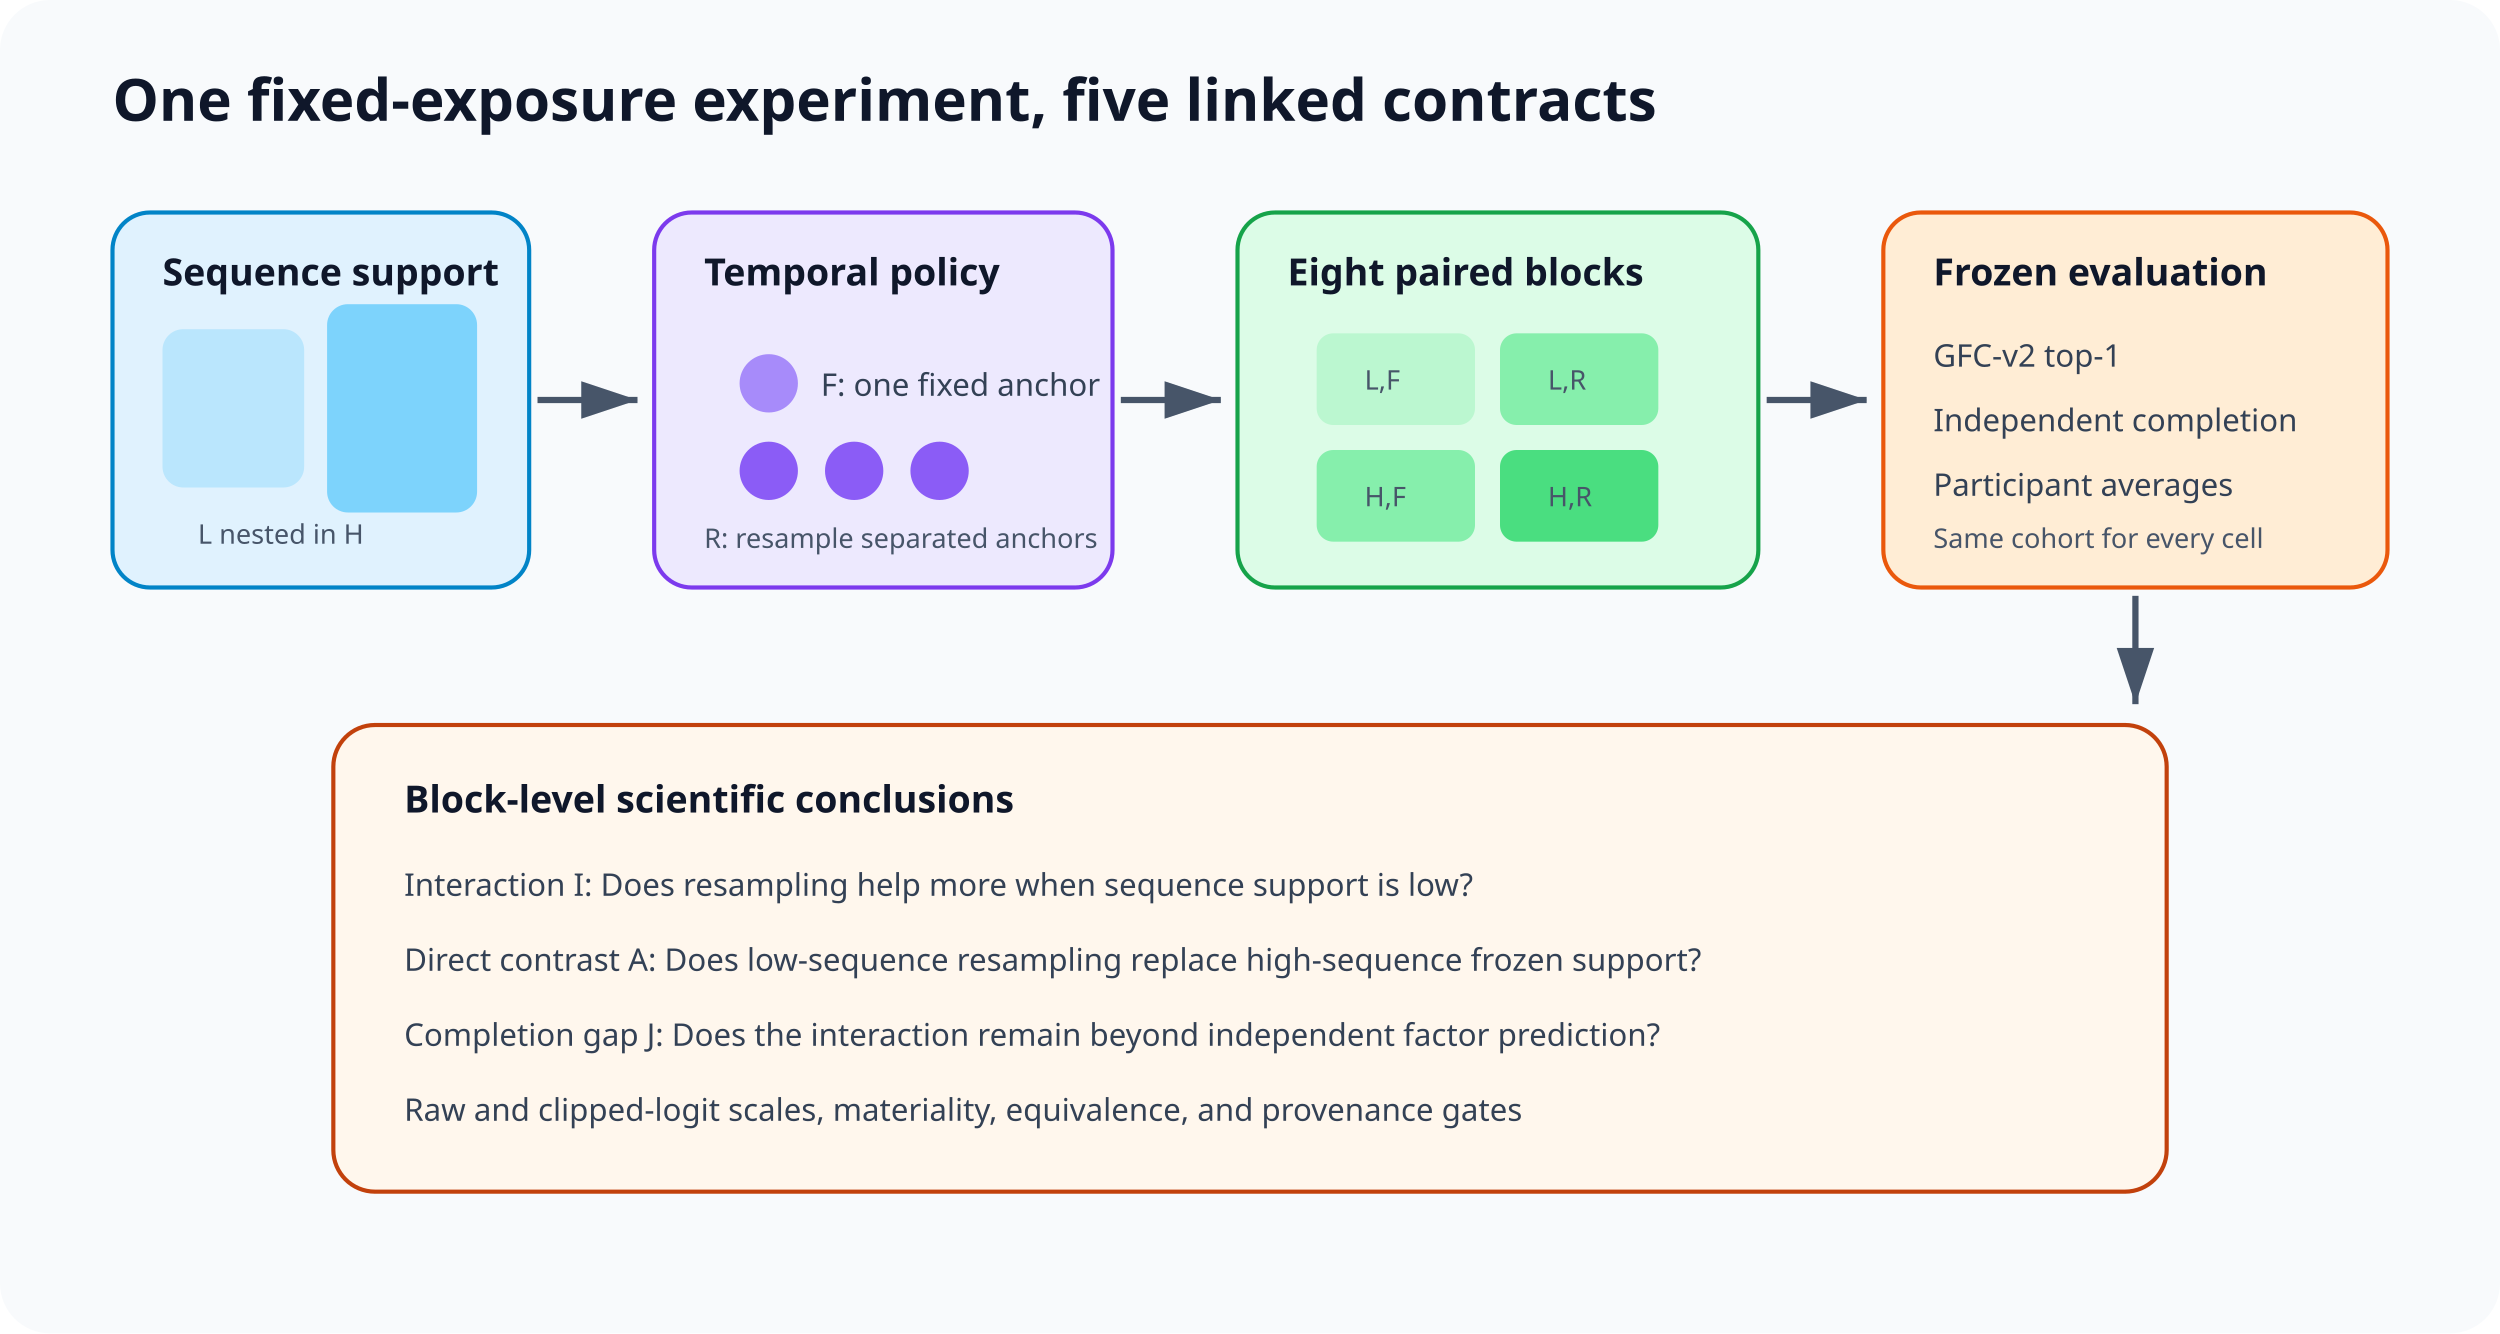
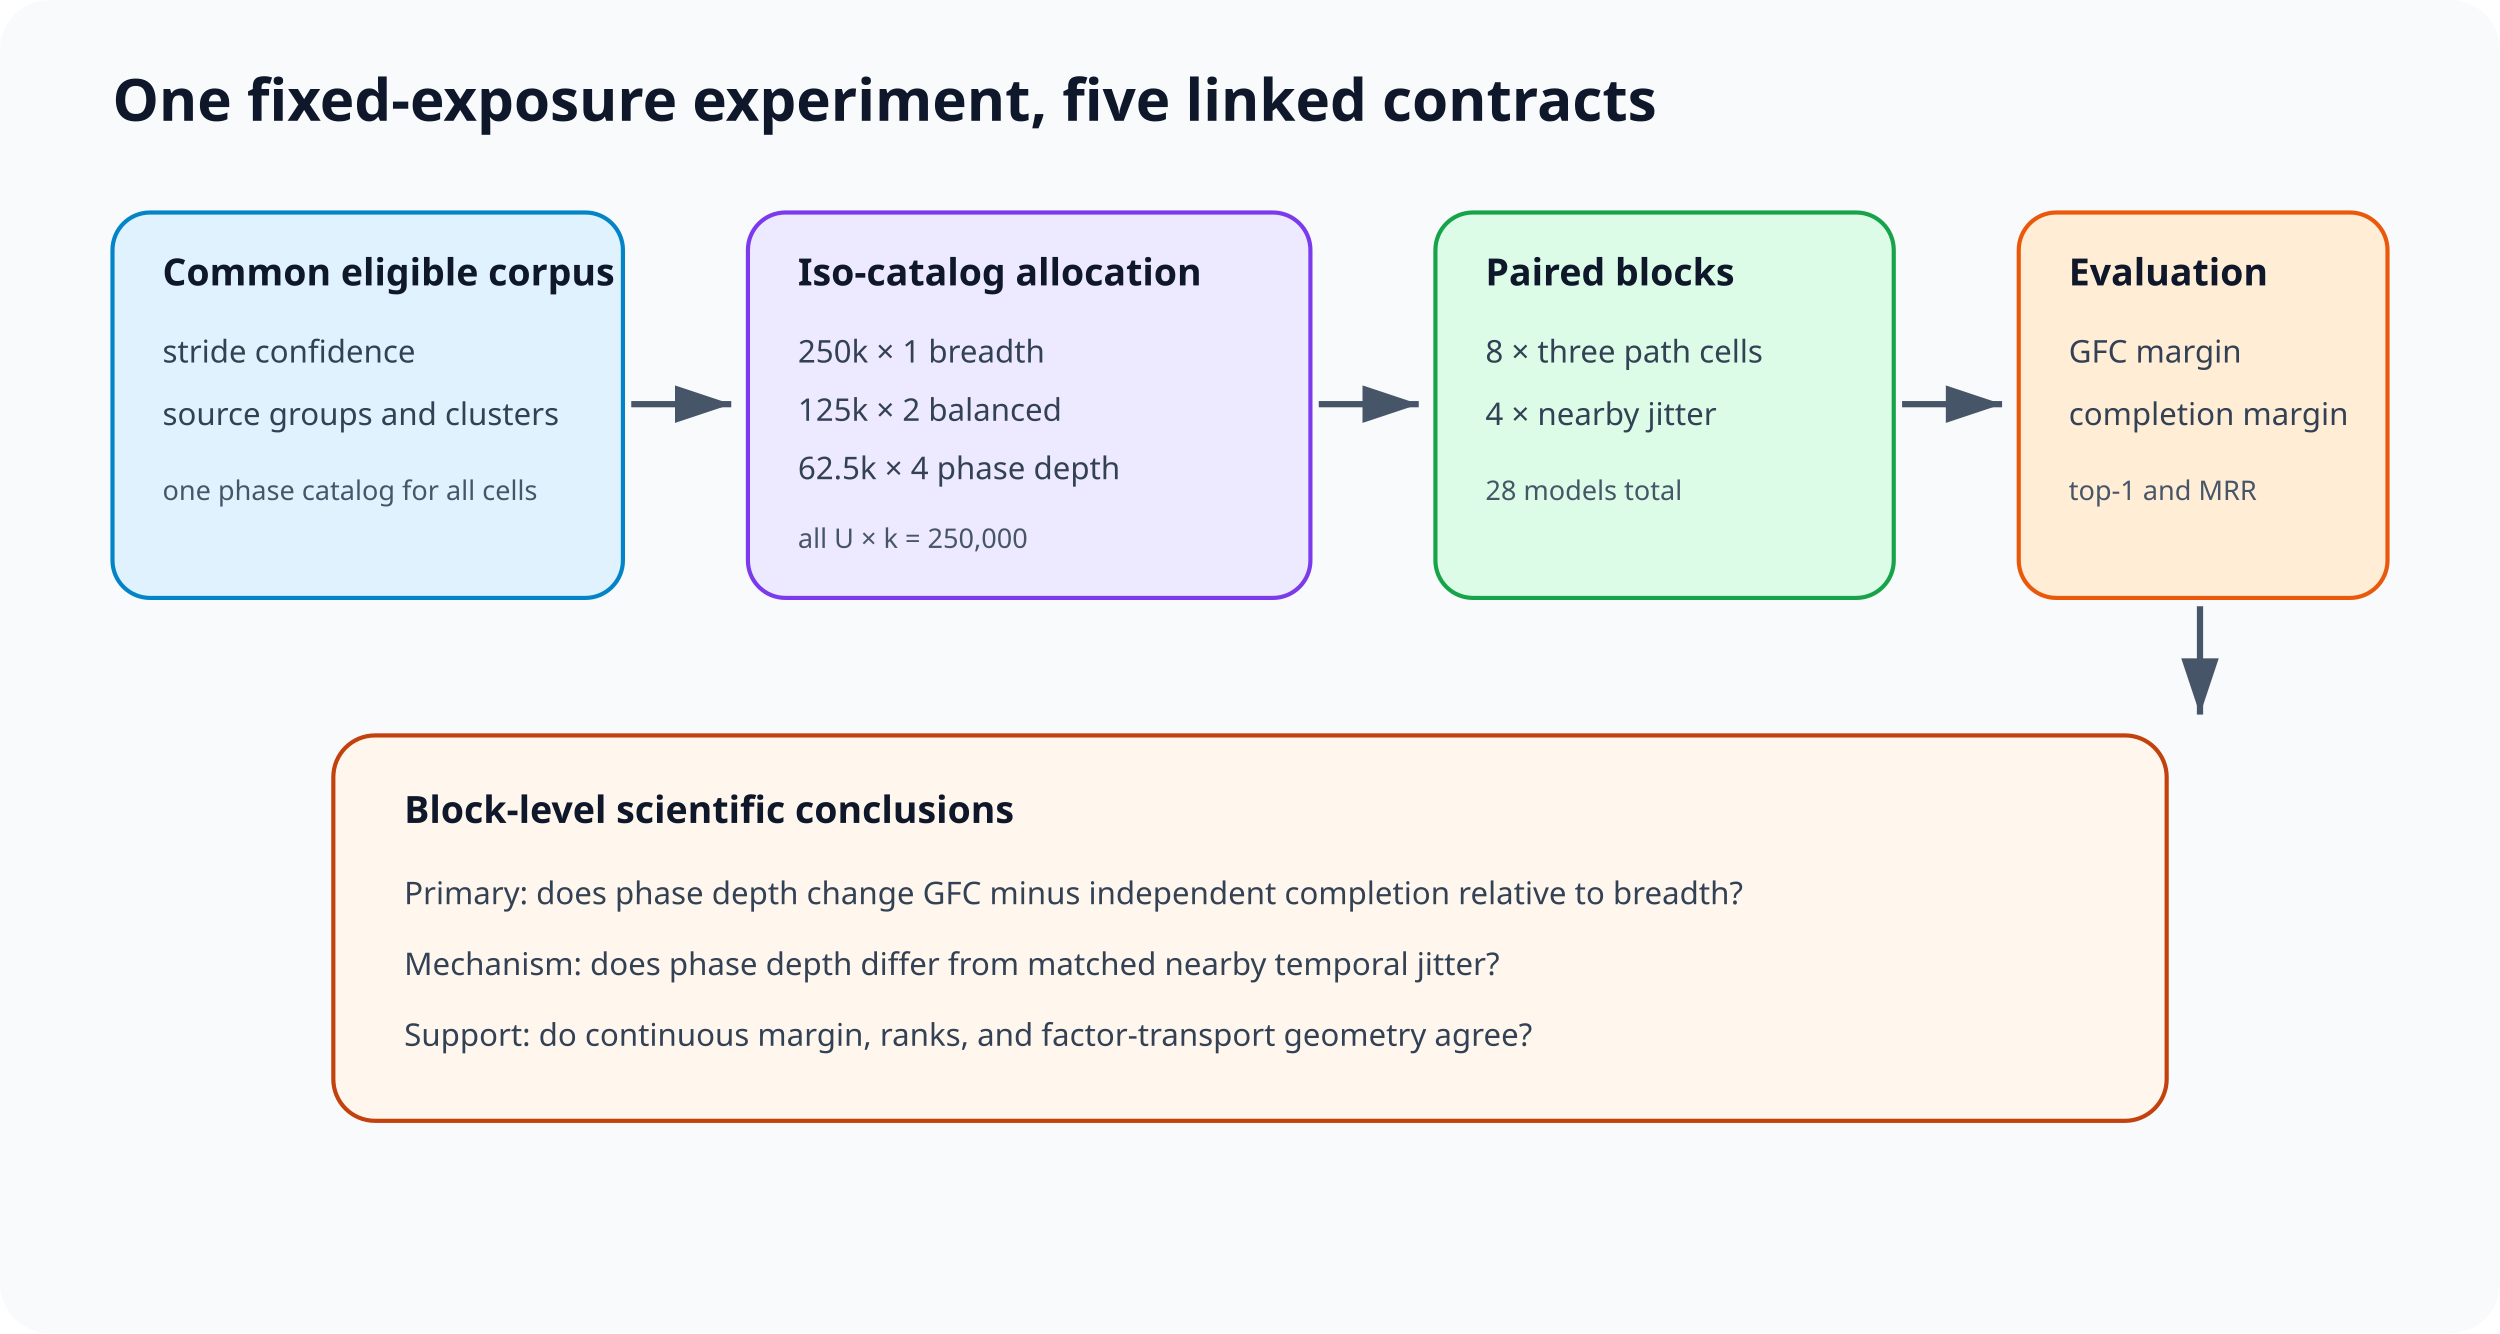
<svg xmlns="http://www.w3.org/2000/svg" viewBox="0 0 1200 640" role="img" aria-labelledby="title desc">
  <defs>
    <marker id="arrow" markerWidth="10" markerHeight="10" refX="9" refY="3" orient="auto" markerUnits="strokeWidth">
      <path d="M0,0 L0,6 L9,3 z" fill="#475569" />
    </marker>
-     <style>
-       .title { font: 700 28px system-ui, sans-serif; fill: #0f172a; }
-       .label { font: 700 18px system-ui, sans-serif; fill: #0f172a; }
-       .text { font: 500 15px system-ui, sans-serif; fill: #334155; }
-       .small { font: 500 13px system-ui, sans-serif; fill: #475569; }
-     </style>
+     <style>.title{font:700 28px system-ui,sans-serif;fill:#0f172a}.label{font:700 18px system-ui,sans-serif;fill:#0f172a}.text{font:500 15px system-ui,sans-serif;fill:#334155}.small{font:500 13px system-ui,sans-serif;fill:#475569}</style>
  </defs>
  <rect width="1200" height="640" rx="24" fill="#f8fafc" />
  <text x="54" y="58" class="title">One fixed-exposure experiment, five linked contracts</text>
-   <rect x="54" y="102" width="200" height="180" rx="18" fill="#e0f2fe" stroke="#0284c7" stroke-width="2" />
-   <text x="78" y="137" class="label">Sequence support</text>
-   <rect x="78" y="158" width="68" height="76" rx="10" fill="#bae6fd" />
-   <rect x="157" y="146" width="72" height="100" rx="10" fill="#7dd3fc" />
-   <text x="95" y="261" class="small">L nested in H</text>
-   <line x1="258" y1="192" x2="306" y2="192" stroke="#475569" stroke-width="3" marker-end="url(#arrow)" />
-   <rect x="314" y="102" width="220" height="180" rx="18" fill="#ede9fe" stroke="#7c3aed" stroke-width="2" />
-   <text x="338" y="137" class="label">Temporal policy</text>
-   <circle cx="369" cy="184" r="14" fill="#a78bfa" />
-   <text x="394" y="190" class="text">F: one fixed anchor</text>
-   <circle cx="369" cy="226" r="14" fill="#8b5cf6" />
-   <circle cx="410" cy="226" r="14" fill="#8b5cf6" />
-   <circle cx="451" cy="226" r="14" fill="#8b5cf6" />
-   <text x="338" y="263" class="small">R: resample separated anchors</text>
-   <line x1="538" y1="192" x2="586" y2="192" stroke="#475569" stroke-width="3" marker-end="url(#arrow)" />
-   <rect x="594" y="102" width="250" height="180" rx="18" fill="#dcfce7" stroke="#16a34a" stroke-width="2" />
-   <text x="618" y="137" class="label">Eight paired blocks</text>
-   <rect x="632" y="160" width="76" height="44" rx="8" fill="#bbf7d0" />
-   <rect x="720" y="160" width="76" height="44" rx="8" fill="#86efac" />
-   <rect x="632" y="216" width="76" height="44" rx="8" fill="#86efac" />
-   <rect x="720" y="216" width="76" height="44" rx="8" fill="#4ade80" />
-   <text x="655" y="187" class="small">L,F</text>
-   <text x="743" y="187" class="small">L,R</text>
-   <text x="655" y="243" class="small">H,F</text>
-   <text x="743" y="243" class="small">H,R</text>
-   <line x1="848" y1="192" x2="896" y2="192" stroke="#475569" stroke-width="3" marker-end="url(#arrow)" />
-   <rect x="904" y="102" width="242" height="180" rx="18" fill="#ffedd5" stroke="#ea580c" stroke-width="2" />
-   <text x="928" y="137" class="label">Frozen evaluation</text>
-   <text x="928" y="176" class="text">GFC-v2 top-1</text>
-   <text x="928" y="207" class="text">Independent completion</text>
-   <text x="928" y="238" class="text">Participant averages</text>
-   <text x="928" y="263" class="small">Same cohort for every cell</text>
-   <line x1="1025" y1="286" x2="1025" y2="338" stroke="#475569" stroke-width="3" marker-end="url(#arrow)" />
-   <rect x="160" y="348" width="880" height="224" rx="20" fill="#fff7ed" stroke="#c2410c" stroke-width="2" />
-   <text x="194" y="390" class="label">Block-level scientific conclusions</text>
-   <text x="194" y="430" class="text">Interaction I: Does resampling help more when sequence support is low?</text>
-   <text x="194" y="466" class="text">Direct contrast A: Does low-sequence resampling replace high-sequence frozen support?</text>
-   <text x="194" y="502" class="text">Completion gap J: Does the interaction remain beyond independent factor prediction?</text>
-   <text x="194" y="538" class="text">Raw and clipped-logit scales, materiality, equivalence, and provenance gates</text>
+   <rect x="54" y="102" width="245" height="185" rx="18" fill="#e0f2fe" stroke="#0284c7" stroke-width="2" />
+   <text x="78" y="137" class="label">Common eligible corpus</text>
+   <text x="78" y="174" class="text">stride confidence</text>
+   <text x="78" y="204" class="text">source groups and clusters</text>
+   <text x="78" y="240" class="small">one phase catalog for all cells</text>
+   <line x1="303" y1="194" x2="351" y2="194" stroke="#475569" stroke-width="3" marker-end="url(#arrow)" />
+   <rect x="359" y="102" width="270" height="185" rx="18" fill="#ede9fe" stroke="#7c3aed" stroke-width="2" />
+   <text x="383" y="137" class="label">Iso-catalog allocation</text>
+   <text x="383" y="174" class="text">250k × 1  breadth</text>
+   <text x="383" y="202" class="text">125k × 2  balanced</text>
+   <text x="383" y="230" class="text">62.5k × 4 phase depth</text>
+   <text x="383" y="263" class="small">all U × k = 250,000</text>
+   <line x1="633" y1="194" x2="681" y2="194" stroke="#475569" stroke-width="3" marker-end="url(#arrow)" />
+   <rect x="689" y="102" width="220" height="185" rx="18" fill="#dcfce7" stroke="#16a34a" stroke-width="2" />
+   <text x="713" y="137" class="label">Paired blocks</text>
+   <text x="713" y="174" class="text">8 × three path cells</text>
+   <text x="713" y="204" class="text">4 × nearby jitter</text>
+   <text x="713" y="240" class="small">28 models total</text>
+   <line x1="913" y1="194" x2="961" y2="194" stroke="#475569" stroke-width="3" marker-end="url(#arrow)" />
+   <rect x="969" y="102" width="177" height="185" rx="18" fill="#ffedd5" stroke="#ea580c" stroke-width="2" />
+   <text x="993" y="137" class="label">Evaluation</text>
+   <text x="993" y="174" class="text">GFC margin</text>
+   <text x="993" y="204" class="text">completion margin</text>
+   <text x="993" y="240" class="small">top-1 and MRR</text>
+   <line x1="1056" y1="291" x2="1056" y2="343" stroke="#475569" stroke-width="3" marker-end="url(#arrow)" />
+   <rect x="160" y="353" width="880" height="185" rx="20" fill="#fff7ed" stroke="#c2410c" stroke-width="2" />
+   <text x="194" y="395" class="label">Block-level scientific conclusions</text>
+   <text x="194" y="434" class="text">Primary: does phase depth change GFC minus independent completion relative to breadth?</text>
+   <text x="194" y="468" class="text">Mechanism: does phase depth differ from matched nearby temporal jitter?</text>
+   <text x="194" y="502" class="text">Support: do continuous margin, ranks, and factor-transport geometry agree?</text>
</svg>
